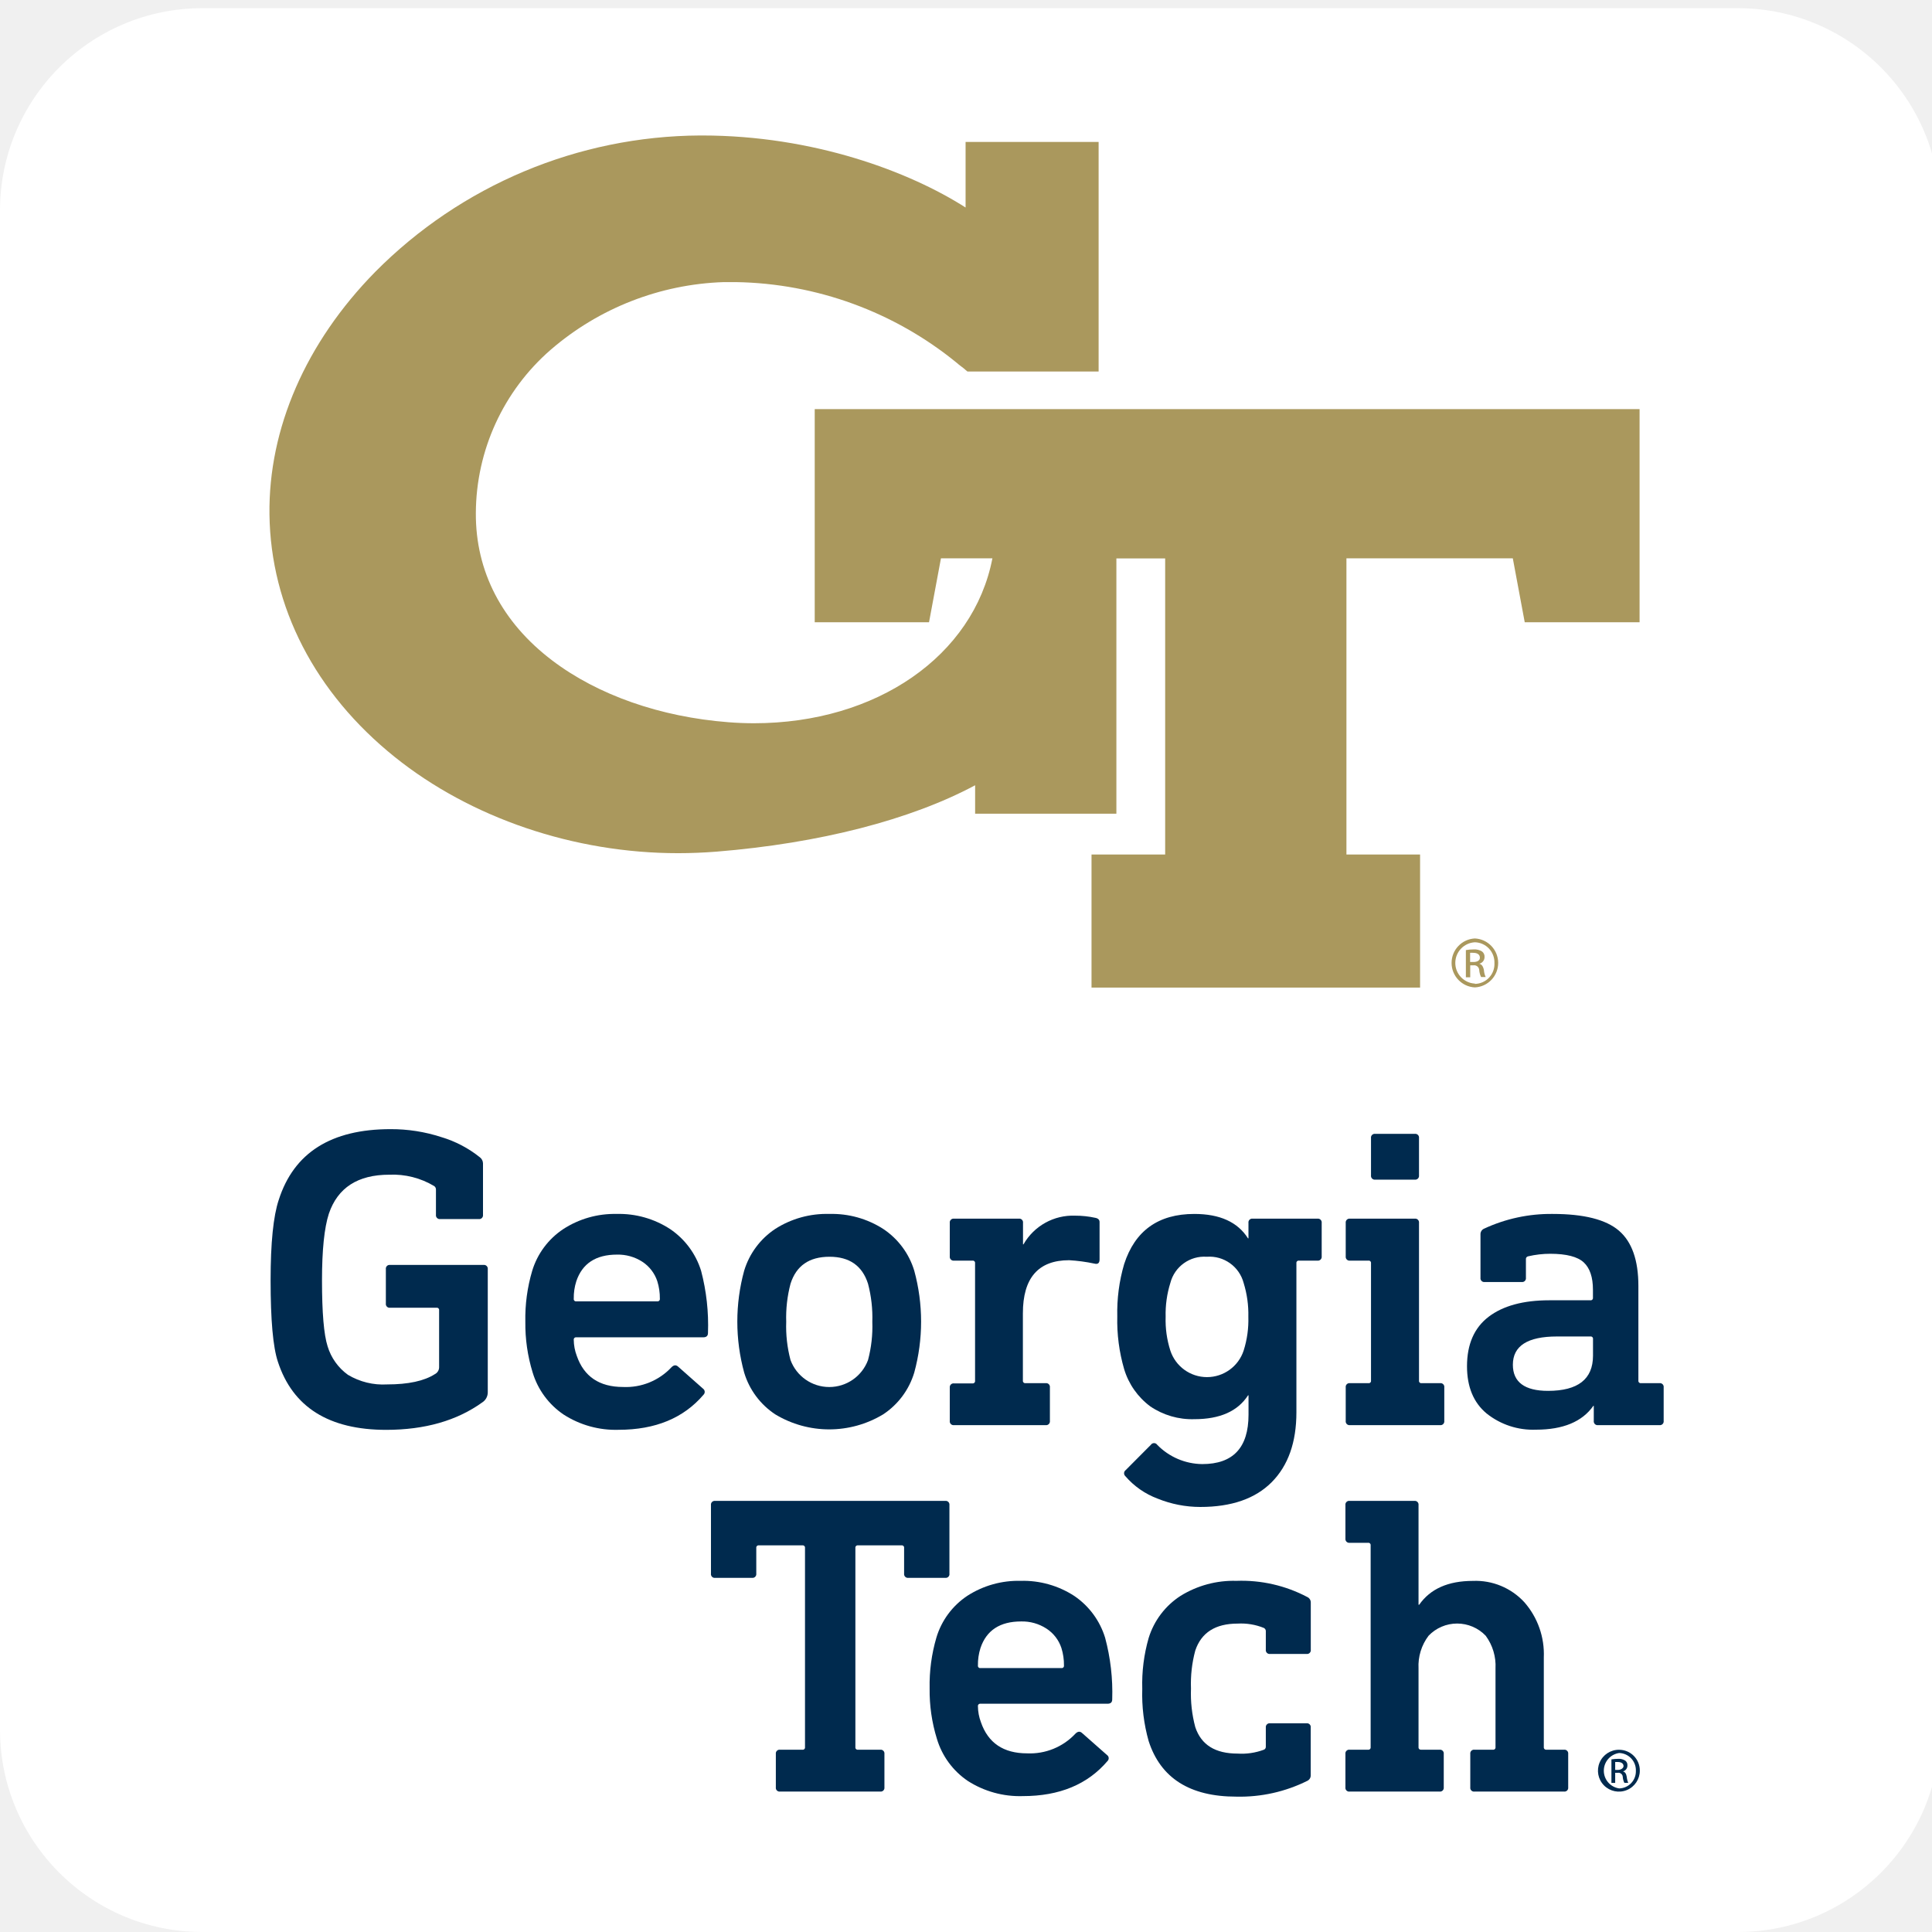
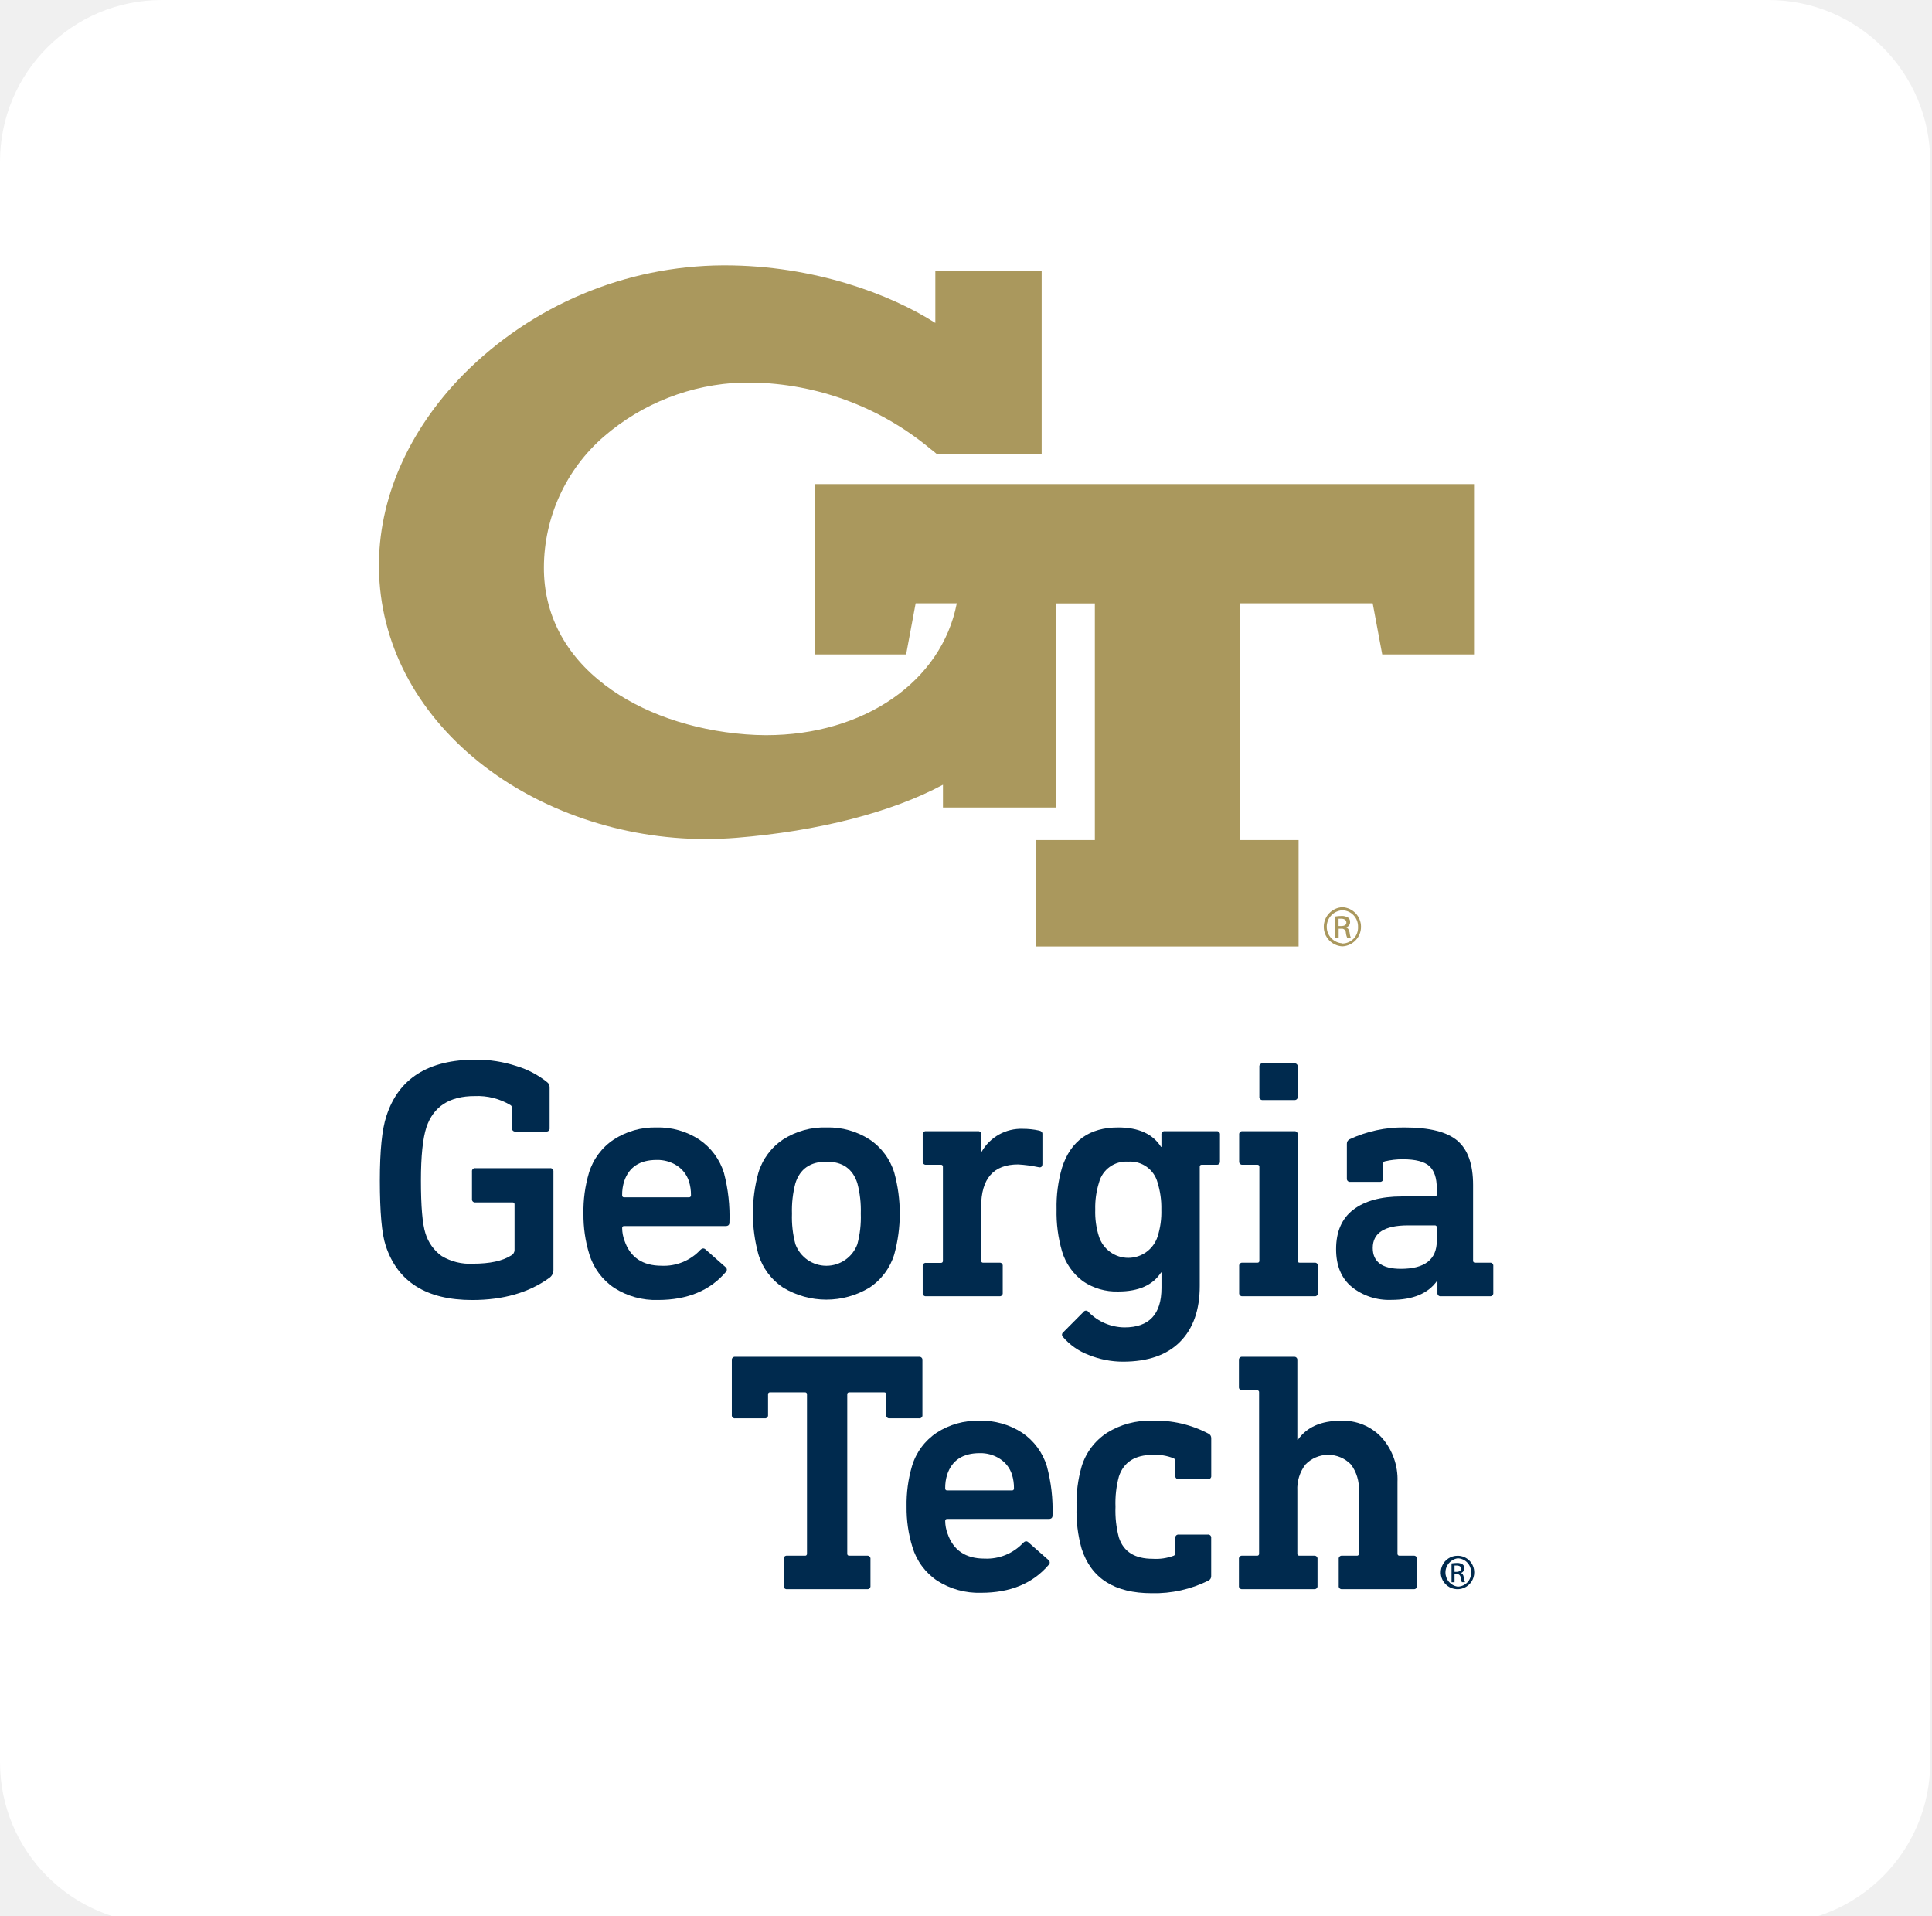
- <svg xmlns="http://www.w3.org/2000/svg" id="Layer_1" data-name="Layer 1" viewBox="0 0 324 324" version="1.1">
+ <svg xmlns="http://www.w3.org/2000/svg" id="Layer_1" data-name="Layer 1" viewBox="0 0 405.373 401.952" version="1.1" width="405.373" height="401.952">
  <defs id="defs4">
    <style id="style2">.cls-1{fill:#aa985d;}.cls-2{fill:#002a4e;}</style>
  </defs>
-   <rect style="fill:#ffffff;stroke-width:11.962;paint-order:stroke fill markers" id="rect1683" width="325.373" height="322.627" x="8.0819859e-08" y="1.373" ry="33.935" />
-   <path class="cls-1" d="M247.34,157.38h0a4.11,4.11,0,0,0,0,8.21,4.11,4.11,0,0,0,0-8.21Zm0,7.57a3.47,3.47,0,0,1,0-6.93h0a3.37,3.37,0,0,1,3.28,3.48A3.33,3.33,0,0,1,247.34,165Z" id="path6" />
-   <path class="cls-1" d="M248.07,161.62v0a1.14,1.14,0,0,0,.89-1.11,1.08,1.08,0,0,0-.42-.95,2.37,2.37,0,0,0-1.41-.34,7.6,7.6,0,0,0-1.3.11v4.56h.73v-2h.51a.85.85,0,0,1,1,.8,3.25,3.25,0,0,0,.31,1.16h.77a3.26,3.26,0,0,1-.29-1.13C248.74,162.06,248.47,161.7,248.07,161.62Zm-1-.29h-.53v-1.54a3.26,3.26,0,0,1,.53,0c.82,0,1.11.4,1.11.8C248.2,161.11,247.69,161.33,247.09,161.33Z" id="path8" />
-   <path class="cls-1" d="M117.72,23.82h0Z" id="path10" />
-   <path class="cls-1" d="M136.63,68.61v35.74H155.8l2-10.72h8.63c-3.16,16.35-19.42,27.66-40,27.66-1.41,0-2.84-.06-4.26-.17-11.41-.88-21.9-4.55-29.55-10.35-8.43-6.39-12.87-14.94-12.82-24.71A36.48,36.48,0,0,1,92.36,58.65a46.73,46.73,0,0,1,29-11.34c.69,0,1.39,0,2.08,0a60.08,60.08,0,0,1,37,13.53,9.8,9.8,0,0,0,.77.62,8.19,8.19,0,0,1,.73.59l.3.25h22V23.8H161.93v11c-9.39-6-25.46-12.08-44.21-12.08h-.31a77.26,77.26,0,0,0-54.5,22.89C51.29,57.44,45,71.88,45.19,86.29c.2,15.5,7.66,29.94,21,40.65,12.78,10.26,30.1,16.14,47.52,16.14,2.15,0,4.33-.09,6.48-.26,17.25-1.4,32.54-5.34,43.34-11.13l0,4.77h23.69V93.65h8.18V143.3H183.05v22.32h55.1V143.3H225.8V93.63h27.9l2,10.72h19.26V68.61ZM117.72,23.82h0Z" id="path12" />
-   <path class="cls-2" d="M65.5,189.36A27.11,27.11,0,0,1,74,190.69a19,19,0,0,1,6.5,3.41,1.3,1.3,0,0,1,.5,1v8.62a.64.64,0,0,1-.72.72H73.83a.64.64,0,0,1-.72-.72v-4.23a.69.69,0,0,0-.29-.58A13.48,13.48,0,0,0,65.28,197q-7.91,0-10.13,6.54Q54,207.1,54,214.71c0,5.42.31,9.1.94,11.07a9.13,9.13,0,0,0,3.41,4.78,11.47,11.47,0,0,0,6.57,1.61q5.31,0,8-1.72a1.3,1.3,0,0,0,.72-1.15v-9.56a.38.38,0,0,0-.43-.43H65.42a.63.63,0,0,1-.71-.72v-5.74a.63.63,0,0,1,.71-.72H81.08a.64.64,0,0,1,.72.72v20.61a2,2,0,0,1-.93,1.73q-6.39,4.59-16.09,4.6-14.45,0-18.18-11.43-1.22-3.66-1.22-13.65,0-9.41,1.37-13.5Q50.55,189.36,65.5,189.36Z" id="path14" />
-   <path class="cls-2" d="M103.4,203.58a15.65,15.65,0,0,1,9,2.55,13.14,13.14,0,0,1,5.18,7,35.88,35.88,0,0,1,1.15,10.42c0,.48-.27.72-.79.72H96.65a.38.38,0,0,0-.43.43,7.8,7.8,0,0,0,.5,2.66q1.8,5.23,7.76,5.24a10.46,10.46,0,0,0,8.12-3.3c.38-.39.74-.43,1.08-.15l4.23,3.74a.66.66,0,0,1,.08,1q-5,5.88-14.23,5.89a16.11,16.11,0,0,1-9.23-2.55,13.06,13.06,0,0,1-5.21-7.08,27.79,27.79,0,0,1-1.22-8.48,28.13,28.13,0,0,1,1.15-8.55,12.88,12.88,0,0,1,5.21-7A15.77,15.77,0,0,1,103.4,203.58Zm.07,6.82q-5.31,0-6.82,4.46a9.19,9.19,0,0,0-.43,2.94.38.38,0,0,0,.43.44h13.58a.39.39,0,0,0,.43-.44,9.47,9.47,0,0,0-.43-2.94,6.24,6.24,0,0,0-2.52-3.27A7.51,7.51,0,0,0,103.47,210.4Z" id="path16" />
-   <path class="cls-2" d="M139.11,203.58a15.91,15.91,0,0,1,9,2.51,12.88,12.88,0,0,1,5.21,7,32.36,32.36,0,0,1,0,17.1,12.81,12.81,0,0,1-5.21,7,17.51,17.51,0,0,1-18.1,0,12.81,12.81,0,0,1-5.21-7,32.36,32.36,0,0,1,0-17.1,12.88,12.88,0,0,1,5.21-7A16,16,0,0,1,139.11,203.58Zm0,7.18c-3.41,0-5.58,1.51-6.54,4.53a22.27,22.27,0,0,0-.72,6.39,21.92,21.92,0,0,0,.72,6.4,6.93,6.93,0,0,0,13,0,21.92,21.92,0,0,0,.72-6.4,22.27,22.27,0,0,0-.72-6.39Q144.13,210.76,139.11,210.76Z" id="path18" />
-   <path class="cls-2" d="M180.31,203.87a15.74,15.74,0,0,1,3.37.36c.48.09.72.33.72.71v6.26c0,.62-.28.86-.86.71a28.22,28.22,0,0,0-4.24-.57q-7.76,0-7.76,8.91v11.27a.39.39,0,0,0,.44.44h3.37a.63.63,0,0,1,.72.71v5.61a.64.64,0,0,1-.72.72H160a.64.64,0,0,1-.72-.72v-5.61A.63.63,0,0,1,160,232h3.09a.39.39,0,0,0,.43-.44V211.84a.38.38,0,0,0-.43-.43H160a.64.64,0,0,1-.72-.72v-5.6a.64.64,0,0,1,.72-.72h10.85a.63.63,0,0,1,.71.72v3.59h.08A9.55,9.55,0,0,1,180.31,203.87Z" id="path20" />
-   <path class="cls-2" d="M200.29,203.58q6.41,0,9,4.09h.08v-2.58a.63.63,0,0,1,.71-.72h10.85a.64.64,0,0,1,.72.72v5.6a.64.64,0,0,1-.72.72h-3.09a.38.38,0,0,0-.43.43v25q0,7.54-4.13,11.71t-12,4.17a19.08,19.08,0,0,1-7.15-1.4,13.24,13.24,0,0,1-5.42-3.78.65.65,0,0,1,.07-1L193,242.3a.64.64,0,0,1,1.07,0,10.7,10.7,0,0,0,7.55,3.23q7.75,0,7.76-8.26V234h-.08q-2.58,4-9,4a12.47,12.47,0,0,1-7.4-2.15,12.12,12.12,0,0,1-4.38-6.25,29.09,29.09,0,0,1-1.15-8.84,28.75,28.75,0,0,1,1.15-8.76Q191.24,203.58,200.29,203.58Zm2.09,7.18a5.88,5.88,0,0,0-6.11,4.39,17.49,17.49,0,0,0-.79,5.67,16.78,16.78,0,0,0,.79,5.68,6.47,6.47,0,0,0,12.29,0,17,17,0,0,0,.79-5.68,17.77,17.77,0,0,0-.79-5.67A5.93,5.93,0,0,0,202.38,210.76Z" id="path22" />
-   <path class="cls-2" d="M226.4,204.37h10.85a.64.64,0,0,1,.72.72v26.43a.38.38,0,0,0,.43.44h3.09a.63.63,0,0,1,.72.71v5.61a.64.64,0,0,1-.72.72H226.4a.64.64,0,0,1-.72-.72v-5.61a.63.63,0,0,1,.72-.71h3.09a.38.38,0,0,0,.43-.44V211.84a.38.38,0,0,0-.43-.43H226.4a.64.64,0,0,1-.72-.72v-5.6A.64.64,0,0,1,226.4,204.37Zm4.24-14.22h6.61a.63.63,0,0,1,.72.71v6.25a.64.64,0,0,1-.72.72h-6.61a.64.64,0,0,1-.72-.72v-6.25A.63.63,0,0,1,230.64,190.15Z" id="path24" />
-   <path class="cls-2" d="M260.39,203.58q7.83,0,11.1,2.8t3.27,9.27v15.87a.39.39,0,0,0,.43.44h3.09a.63.63,0,0,1,.72.71v5.61a.64.64,0,0,1-.72.72H268a.64.64,0,0,1-.72-.72v-2.52h-.07q-2.81,4-9.63,4a12.47,12.47,0,0,1-8.29-2.73q-3.27-2.73-3.27-7.91c0-3.68,1.21-6.45,3.62-8.29s5.81-2.77,10.17-2.77h6.9a.38.38,0,0,0,.43-.43V216.3q0-3.17-1.55-4.6T260,210.26a16.39,16.39,0,0,0-3.74.43.45.45,0,0,0-.36.51v3.08a.64.64,0,0,1-.72.72H249a.64.64,0,0,1-.72-.72V207a1,1,0,0,1,.58-.94A26.54,26.54,0,0,1,260.39,203.58Zm6.33,20.55h-5.61q-7.4,0-7.4,4.74c0,2.92,2,4.38,5.89,4.38q7.54,0,7.55-5.89v-2.8A.38.38,0,0,0,266.72,224.13Z" id="path26" />
-   <path class="cls-2" d="M119.92,251.7h38.59a.63.63,0,0,1,.71.71v11.48a.63.63,0,0,1-.71.72h-6.17a.64.64,0,0,1-.72-.72v-4.3a.38.38,0,0,0-.43-.43h-7.31a.38.38,0,0,0-.43.43V293a.38.38,0,0,0,.43.43h3.73a.63.63,0,0,1,.71.71v5.6a.63.63,0,0,1-.71.71H130.82a.63.63,0,0,1-.71-.71v-5.6a.63.63,0,0,1,.71-.71h3.73A.38.38,0,0,0,135,293V259.59a.38.38,0,0,0-.43-.43h-7.31a.38.38,0,0,0-.43.43v4.3a.64.64,0,0,1-.72.72h-6.17a.63.63,0,0,1-.71-.72V252.41A.63.63,0,0,1,119.92,251.7Z" id="path28" />
-   <path class="cls-2" d="M171.17,265.11a15.71,15.71,0,0,1,9,2.54,13.12,13.12,0,0,1,5.16,7A35.35,35.35,0,0,1,186.52,285c0,.48-.26.72-.79.72h-21.3a.38.38,0,0,0-.43.43,7.8,7.8,0,0,0,.5,2.66q1.8,5.23,7.75,5.23a10.43,10.43,0,0,0,8.1-3.3c.38-.38.74-.43,1.08-.14l4.23,3.73a.65.65,0,0,1,.07,1q-5,5.88-14.2,5.88a16.15,16.15,0,0,1-9.22-2.54,13,13,0,0,1-5.19-7.07,27.35,27.35,0,0,1-1.22-8.46,28.28,28.28,0,0,1,1.14-8.53,12.82,12.82,0,0,1,5.2-7A15.76,15.76,0,0,1,171.17,265.11Zm.07,6.81c-3.53,0-5.81,1.48-6.81,4.45a9.19,9.19,0,0,0-.43,2.94.38.38,0,0,0,.43.43H178a.38.38,0,0,0,.43-.43,9.47,9.47,0,0,0-.43-2.94,6.18,6.18,0,0,0-2.52-3.26A7.47,7.47,0,0,0,171.24,271.92Z" id="path30" />
-   <path class="cls-2" d="M207.35,265.11a23.62,23.62,0,0,1,11.9,2.72,1,1,0,0,1,.57.94v7.88a.63.63,0,0,1-.71.72H213a.64.64,0,0,1-.72-.72V273.5a.59.59,0,0,0-.35-.5,10.21,10.21,0,0,0-4.38-.72c-3.73,0-6.09,1.51-7.1,4.52a21.32,21.32,0,0,0-.72,6.38,21.74,21.74,0,0,0,.72,6.46c1,3,3.37,4.44,7.1,4.44a10.63,10.63,0,0,0,4.38-.64.51.51,0,0,0,.35-.51v-3.22A.64.64,0,0,1,213,289h6.1a.63.63,0,0,1,.71.72v8a1,1,0,0,1-.57.93,25.37,25.37,0,0,1-11.9,2.65q-11.7,0-14.71-9.32a28.83,28.83,0,0,1-1.07-8.75,27.89,27.89,0,0,1,1.07-8.53,12.94,12.94,0,0,1,5.35-7.07A16.87,16.87,0,0,1,207.35,265.11Z" id="path32" />
-   <path class="cls-2" d="M226.35,251.7h10.83a.63.63,0,0,1,.71.71v16.71H238q2.79-4,9-4a11.1,11.1,0,0,1,8.64,3.58,13.22,13.22,0,0,1,3.26,9.26V293a.39.39,0,0,0,.44.43h2.94a.63.63,0,0,1,.71.71v5.6a.63.63,0,0,1-.71.71H247.29a.63.63,0,0,1-.72-.71v-5.6a.63.63,0,0,1,.72-.71h3.08a.38.38,0,0,0,.43-.43v-13.2a8.5,8.5,0,0,0-1.65-5.49,6.63,6.63,0,0,0-9.57,0,8.34,8.34,0,0,0-1.69,5.49V293a.39.39,0,0,0,.43.43h3.09a.63.63,0,0,1,.71.71v5.6a.63.63,0,0,1-.71.71H226.35a.63.63,0,0,1-.72-.71v-5.6a.63.63,0,0,1,.72-.71h3.08a.38.38,0,0,0,.43-.43V259.16a.38.38,0,0,0-.43-.43h-3.08a.64.64,0,0,1-.72-.72v-5.6A.63.63,0,0,1,226.35,251.7Z" id="path34" />
-   <path class="cls-2" d="M271.54,293.44h0a3.51,3.51,0,1,0,3.46,3.5A3.47,3.47,0,0,0,271.52,293.44Zm0,6.48a3,3,0,0,1,0-5.94h0a2.89,2.89,0,0,1,2.8,3A2.86,2.86,0,0,1,271.54,299.92Z" id="path36" />
-   <path class="cls-2" d="M272.16,297.07v0a1,1,0,0,0,.76-1,.91.91,0,0,0-.36-.81,2,2,0,0,0-1.21-.3,8,8,0,0,0-1.11.09V299h.63V297.3h.43a.73.73,0,0,1,.84.69,2.69,2.69,0,0,0,.27,1h.65a3.37,3.37,0,0,1-.25-1C272.73,297.44,272.5,297.13,272.16,297.07Zm-.84-.25h-.45v-1.33a3.79,3.79,0,0,1,.45,0c.7,0,.95.35.95.69S271.83,296.82,271.32,296.82Z" id="path38" />
+   <rect style="fill:#ffffff;stroke-width:11.962;paint-order:stroke fill markers" id="rect1683" width="405" height="403.627" x="0" y="0" ry="33.935" />
+   <path class="cls-1" d="m 281.662,190.329 v 0 a 4.11,4.11 0 0 0 0,8.21 4.11,4.11 0 0 0 0,-8.21 z m 0,7.57 a 3.47,3.47 0 0 1 0,-6.93 v 0 a 3.37,3.37 0 0 1 3.28,3.48 3.33,3.33 0 0 1 -3.28,3.5 z" id="path6" />
+   <path class="cls-1" d="m 282.392,194.569 v 0 a 1.14,1.14 0 0 0 0.89,-1.11 1.08,1.08 0 0 0 -0.42,-0.95 2.37,2.37 0 0 0 -1.41,-0.34 7.6,7.6 0 0 0 -1.3,0.11 v 4.56 h 0.73 v -2 h 0.51 a 0.85,0.85 0 0 1 1,0.8 3.25,3.25 0 0 0 0.31,1.16 h 0.77 a 3.26,3.26 0 0 1 -0.29,-1.13 c -0.12,-0.66 -0.39,-1.02 -0.79,-1.1 z m -1,-0.29 h -0.53 v -1.54 a 3.26,3.26 0 0 1 0.53,0 c 0.82,0 1.11,0.4 1.11,0.8 0.02,0.52 -0.49,0.74 -1.09,0.74 z" id="path8" />
+   <path class="cls-1" d="M 152.042,56.769 Z" id="path10" />
+   <path class="cls-1" d="m 170.952,101.559 v 35.74 h 19.17 l 2,-10.72 h 8.63 c -3.16,16.35 -19.42,27.66 -40,27.66 -1.41,0 -2.84,-0.06 -4.26,-0.17 -11.41,-0.88 -21.9,-4.55 -29.55,-10.35 -8.43,-6.39 -12.87,-14.94 -12.82,-24.71 a 36.48,36.48 0 0 1 12.56,-27.41 46.73,46.73 0 0 1 29,-11.34 c 0.69,0 1.39,0 2.08,0 a 60.08,60.08 0 0 1 37,13.53 9.8,9.8 0 0 0 0.77,0.62 8.19,8.19 0 0 1 0.73,0.59 l 0.3,0.25 h 22 v -38.5 h -22.31 v 11 c -9.39,-6 -25.46,-12.08 -44.21,-12.08 h -0.31 a 77.26,77.26 0 0 0 -54.5,22.89 c -11.62,11.83 -17.91,26.27 -17.72,40.68 0.2,15.5 7.66,29.94 21,40.65 12.78,10.26 30.1,16.14 47.52,16.14 2.15,0 4.33,-0.09 6.48,-0.26 17.25,-1.4 32.54,-5.34 43.34,-11.13 v 4.77 h 23.69 v -42.81 h 8.18 v 49.65 h -12.35 v 22.32 h 55.1 v -22.32 h -12.35 v -49.67 h 27.9 l 2,10.72 h 19.26 v -35.74 z m -18.91,-44.79 z" id="path12" />
+   <path class="cls-2" d="m 99.822,222.309 a 27.11,27.11 0 0 1 8.5,1.33 19,19 0 0 1 6.5,3.41 1.3,1.3 0 0 1 0.5,1 v 8.62 a 0.64,0.64 0 0 1 -0.72,0.72 h -6.45 a 0.64,0.64 0 0 1 -0.72,-0.72 v -4.23 a 0.69,0.69 0 0 0 -0.29,-0.58 13.48,13.48 0 0 0 -7.54,-1.91 q -7.91,0 -10.13,6.54 -1.15,3.56 -1.15,11.17 c 0,5.42 0.31,9.1 0.94,11.07 a 9.13,9.13 0 0 0 3.41,4.78 11.47,11.47 0 0 0 6.57,1.61 q 5.31,0 8,-1.72 a 1.3,1.3 0 0 0 0.72,-1.15 v -9.56 a 0.38,0.38 0 0 0 -0.43,-0.43 h -7.79 a 0.63,0.63 0 0 1 -0.71,-0.72 v -5.74 a 0.63,0.63 0 0 1 0.71,-0.72 h 15.66 a 0.64,0.64 0 0 1 0.72,0.72 v 20.61 a 2,2 0 0 1 -0.93,1.73 q -6.39,4.59 -16.09,4.6 -14.45,0 -18.18,-11.43 -1.22,-3.66 -1.22,-13.65 0,-9.41 1.37,-13.5 3.8,-11.85 18.75,-11.85 z" id="path14" />
+   <path class="cls-2" d="m 137.722,236.529 a 15.65,15.65 0 0 1 9,2.55 13.14,13.14 0 0 1 5.18,7 35.88,35.88 0 0 1 1.15,10.42 c 0,0.48 -0.27,0.72 -0.79,0.72 h -21.29 a 0.38,0.38 0 0 0 -0.43,0.43 7.8,7.8 0 0 0 0.5,2.66 q 1.8,5.23 7.76,5.24 a 10.46,10.46 0 0 0 8.12,-3.3 c 0.38,-0.39 0.74,-0.43 1.08,-0.15 l 4.23,3.74 a 0.66,0.66 0 0 1 0.08,1 q -5,5.88 -14.23,5.89 a 16.11,16.11 0 0 1 -9.23,-2.55 13.06,13.06 0 0 1 -5.21,-7.08 27.79,27.79 0 0 1 -1.22,-8.48 28.13,28.13 0 0 1 1.15,-8.55 12.88,12.88 0 0 1 5.21,-7 15.77,15.77 0 0 1 8.94,-2.54 z m 0.07,6.82 q -5.31,0 -6.82,4.46 a 9.19,9.19 0 0 0 -0.43,2.94 0.38,0.38 0 0 0 0.43,0.44 h 13.58 a 0.39,0.39 0 0 0 0.43,-0.44 9.47,9.47 0 0 0 -0.43,-2.94 6.24,6.24 0 0 0 -2.52,-3.27 7.51,7.51 0 0 0 -4.24,-1.19 z" id="path16" />
+   <path class="cls-2" d="m 173.432,236.529 a 15.91,15.91 0 0 1 9,2.51 12.88,12.88 0 0 1 5.21,7 32.36,32.36 0 0 1 0,17.1 12.81,12.81 0 0 1 -5.21,7 17.51,17.51 0 0 1 -18.1,0 12.81,12.81 0 0 1 -5.21,-7 32.36,32.36 0 0 1 0,-17.1 12.88,12.88 0 0 1 5.21,-7 16,16 0 0 1 9.1,-2.51 z m 0,7.18 c -3.41,0 -5.58,1.51 -6.54,4.53 a 22.27,22.27 0 0 0 -0.72,6.39 21.92,21.92 0 0 0 0.72,6.4 6.93,6.93 0 0 0 13,0 21.92,21.92 0 0 0 0.72,-6.4 22.27,22.27 0 0 0 -0.72,-6.39 q -1.44,-4.53 -6.46,-4.53 z" id="path18" />
+   <path class="cls-2" d="m 214.632,236.819 a 15.74,15.74 0 0 1 3.37,0.36 c 0.48,0.09 0.72,0.33 0.72,0.71 v 6.26 c 0,0.62 -0.28,0.86 -0.86,0.71 a 28.22,28.22 0 0 0 -4.24,-0.57 q -7.76,0 -7.76,8.91 v 11.27 a 0.39,0.39 0 0 0 0.44,0.44 h 3.37 a 0.63,0.63 0 0 1 0.72,0.71 v 5.61 a 0.64,0.64 0 0 1 -0.72,0.72 h -15.35 a 0.64,0.64 0 0 1 -0.72,-0.72 v -5.61 a 0.63,0.63 0 0 1 0.72,-0.67 h 3.09 a 0.39,0.39 0 0 0 0.43,-0.44 v -19.72 a 0.38,0.38 0 0 0 -0.43,-0.43 h -3.09 a 0.64,0.64 0 0 1 -0.72,-0.72 v -5.6 a 0.64,0.64 0 0 1 0.72,-0.72 h 10.85 a 0.63,0.63 0 0 1 0.71,0.72 v 3.59 h 0.08 a 9.55,9.55 0 0 1 8.67,-4.81 z" id="path20" />
+   <path class="cls-2" d="m 234.612,236.529 q 6.41,0 9,4.09 h 0.08 v -2.58 a 0.63,0.63 0 0 1 0.71,-0.72 h 10.85 a 0.64,0.64 0 0 1 0.72,0.72 v 5.6 a 0.64,0.64 0 0 1 -0.72,0.72 h -3.09 a 0.38,0.38 0 0 0 -0.43,0.43 v 25 q 0,7.54 -4.13,11.71 -4.13,4.17 -12,4.17 a 19.08,19.08 0 0 1 -7.15,-1.4 13.24,13.24 0 0 1 -5.42,-3.78 0.65,0.65 0 0 1 0.07,-1 l 4.22,-4.24 a 0.64,0.64 0 0 1 1.07,0 10.7,10.7 0 0 0 7.55,3.23 q 7.75,0 7.76,-8.26 v -3.27 h -0.08 q -2.58,4 -9,4 a 12.47,12.47 0 0 1 -7.4,-2.15 12.12,12.12 0 0 1 -4.38,-6.25 29.09,29.09 0 0 1 -1.15,-8.84 28.75,28.75 0 0 1 1.15,-8.76 q 2.72,-8.42 11.77,-8.42 z m 2.09,7.18 a 5.88,5.88 0 0 0 -6.11,4.39 17.49,17.49 0 0 0 -0.79,5.67 16.78,16.78 0 0 0 0.79,5.68 6.47,6.47 0 0 0 12.29,0 17,17 0 0 0 0.79,-5.68 17.77,17.77 0 0 0 -0.79,-5.67 5.93,5.93 0 0 0 -6.18,-4.39 z" id="path22" />
+   <path class="cls-2" d="m 260.722,237.319 h 10.85 a 0.64,0.64 0 0 1 0.72,0.72 v 26.43 a 0.38,0.38 0 0 0 0.43,0.44 h 3.09 a 0.63,0.63 0 0 1 0.72,0.71 v 5.61 a 0.64,0.64 0 0 1 -0.72,0.72 h -15.09 a 0.64,0.64 0 0 1 -0.72,-0.72 v -5.61 a 0.63,0.63 0 0 1 0.72,-0.71 h 3.09 a 0.38,0.38 0 0 0 0.43,-0.44 v -19.68 a 0.38,0.38 0 0 0 -0.43,-0.43 h -3.09 a 0.64,0.64 0 0 1 -0.72,-0.72 v -5.6 a 0.64,0.64 0 0 1 0.72,-0.72 z m 4.24,-14.22 h 6.61 a 0.63,0.63 0 0 1 0.72,0.71 v 6.25 a 0.64,0.64 0 0 1 -0.72,0.72 h -6.61 a 0.64,0.64 0 0 1 -0.72,-0.72 v -6.25 a 0.63,0.63 0 0 1 0.72,-0.71 z" id="path24" />
+   <path class="cls-2" d="m 294.712,236.529 q 7.83,0 11.1,2.8 3.27,2.8 3.27,9.27 v 15.87 a 0.39,0.39 0 0 0 0.43,0.44 h 3.09 a 0.63,0.63 0 0 1 0.72,0.71 v 5.61 a 0.64,0.64 0 0 1 -0.72,0.72 h -10.28 a 0.64,0.64 0 0 1 -0.72,-0.72 v -2.52 h -0.07 q -2.81,4 -9.63,4 a 12.47,12.47 0 0 1 -8.29,-2.73 q -3.27,-2.73 -3.27,-7.91 c 0,-3.68 1.21,-6.45 3.62,-8.29 2.41,-1.84 5.81,-2.77 10.17,-2.77 h 6.9 a 0.38,0.38 0 0 0 0.43,-0.43 v -1.33 q 0,-3.17 -1.55,-4.6 -1.55,-1.43 -5.59,-1.44 a 16.39,16.39 0 0 0 -3.74,0.43 0.45,0.45 0 0 0 -0.36,0.51 v 3.08 a 0.64,0.64 0 0 1 -0.72,0.72 h -6.18 a 0.64,0.64 0 0 1 -0.72,-0.72 v -7.28 a 1,1 0 0 1 0.58,-0.94 26.54,26.54 0 0 1 11.53,-2.48 z m 6.33,20.55 h -5.61 q -7.4,0 -7.4,4.74 c 0,2.92 2,4.38 5.89,4.38 q 7.54,0 7.55,-5.89 v -2.8 a 0.38,0.38 0 0 0 -0.43,-0.43 z" id="path26" />
+   <path class="cls-2" d="m 154.242,284.649 h 38.59 a 0.63,0.63 0 0 1 0.71,0.71 v 11.48 a 0.63,0.63 0 0 1 -0.71,0.72 h -6.17 a 0.64,0.64 0 0 1 -0.72,-0.72 v -4.3 a 0.38,0.38 0 0 0 -0.43,-0.43 h -7.31 a 0.38,0.38 0 0 0 -0.43,0.43 v 33.41 a 0.38,0.38 0 0 0 0.43,0.43 h 3.73 a 0.63,0.63 0 0 1 0.71,0.71 v 5.6 a 0.63,0.63 0 0 1 -0.71,0.71 h -16.79 a 0.63,0.63 0 0 1 -0.71,-0.71 v -5.6 a 0.63,0.63 0 0 1 0.71,-0.71 h 3.73 a 0.38,0.38 0 0 0 0.45,-0.43 v -33.41 a 0.38,0.38 0 0 0 -0.43,-0.43 h -7.31 a 0.38,0.38 0 0 0 -0.43,0.43 v 4.3 a 0.64,0.64 0 0 1 -0.72,0.72 h -6.17 a 0.63,0.63 0 0 1 -0.71,-0.72 v -11.48 a 0.63,0.63 0 0 1 0.69,-0.71 z" id="path28" />
+   <path class="cls-2" d="m 205.492,298.059 a 15.71,15.71 0 0 1 9,2.54 13.12,13.12 0 0 1 5.16,7 35.35,35.35 0 0 1 1.19,10.35 c 0,0.48 -0.26,0.72 -0.79,0.72 h -21.3 a 0.38,0.38 0 0 0 -0.43,0.43 7.8,7.8 0 0 0 0.5,2.66 q 1.8,5.23 7.75,5.23 a 10.43,10.43 0 0 0 8.1,-3.3 c 0.38,-0.38 0.74,-0.43 1.08,-0.14 l 4.23,3.73 a 0.65,0.65 0 0 1 0.07,1 q -5,5.88 -14.2,5.88 a 16.15,16.15 0 0 1 -9.22,-2.54 13,13 0 0 1 -5.19,-7.07 27.35,27.35 0 0 1 -1.22,-8.46 28.28,28.28 0 0 1 1.14,-8.53 12.82,12.82 0 0 1 5.2,-7 15.76,15.76 0 0 1 8.93,-2.5 z m 0.07,6.81 c -3.53,0 -5.81,1.48 -6.81,4.45 a 9.19,9.19 0 0 0 -0.43,2.94 0.38,0.38 0 0 0 0.43,0.43 h 13.57 a 0.38,0.38 0 0 0 0.43,-0.43 9.47,9.47 0 0 0 -0.43,-2.94 6.18,6.18 0 0 0 -2.52,-3.26 7.47,7.47 0 0 0 -4.24,-1.19 z" id="path30" />
+   <path class="cls-2" d="m 241.672,298.059 a 23.62,23.62 0 0 1 11.9,2.72 1,1 0 0 1 0.57,0.94 v 7.88 a 0.63,0.63 0 0 1 -0.71,0.72 h -6.11 a 0.64,0.64 0 0 1 -0.72,-0.72 v -3.15 a 0.59,0.59 0 0 0 -0.35,-0.5 10.21,10.21 0 0 0 -4.38,-0.72 c -3.73,0 -6.09,1.51 -7.1,4.52 a 21.32,21.32 0 0 0 -0.72,6.38 21.74,21.74 0 0 0 0.72,6.46 c 1,3 3.37,4.44 7.1,4.44 a 10.63,10.63 0 0 0 4.38,-0.64 0.51,0.51 0 0 0 0.35,-0.51 v -3.22 a 0.64,0.64 0 0 1 0.72,-0.71 h 6.1 a 0.63,0.63 0 0 1 0.71,0.72 v 8 a 1,1 0 0 1 -0.57,0.93 25.37,25.37 0 0 1 -11.9,2.65 q -11.7,0 -14.71,-9.32 a 28.83,28.83 0 0 1 -1.07,-8.75 27.89,27.89 0 0 1 1.07,-8.53 12.94,12.94 0 0 1 5.35,-7.07 16.87,16.87 0 0 1 9.37,-2.52 z" id="path32" />
+   <path class="cls-2" d="m 260.672,284.649 h 10.83 a 0.63,0.63 0 0 1 0.71,0.71 v 16.71 h 0.11 q 2.79,-4 9,-4 a 11.1,11.1 0 0 1 8.64,3.58 13.22,13.22 0 0 1 3.26,9.26 v 15.04 a 0.39,0.39 0 0 0 0.44,0.43 h 2.94 a 0.63,0.63 0 0 1 0.71,0.71 v 5.6 a 0.63,0.63 0 0 1 -0.71,0.71 h -14.99 a 0.63,0.63 0 0 1 -0.72,-0.71 v -5.6 a 0.63,0.63 0 0 1 0.72,-0.71 h 3.08 a 0.38,0.38 0 0 0 0.43,-0.43 v -13.2 a 8.5,8.5 0 0 0 -1.65,-5.49 6.63,6.63 0 0 0 -9.57,0 8.34,8.34 0 0 0 -1.69,5.49 v 13.2 a 0.39,0.39 0 0 0 0.43,0.43 h 3.09 a 0.63,0.63 0 0 1 0.71,0.71 v 5.6 a 0.63,0.63 0 0 1 -0.71,0.71 h -15.06 a 0.63,0.63 0 0 1 -0.72,-0.71 v -5.6 a 0.63,0.63 0 0 1 0.72,-0.71 h 3.08 a 0.38,0.38 0 0 0 0.43,-0.43 v -33.84 a 0.38,0.38 0 0 0 -0.43,-0.43 h -3.08 a 0.64,0.64 0 0 1 -0.72,-0.72 v -5.6 a 0.63,0.63 0 0 1 0.72,-0.71 z" id="path34" />
+   <path class="cls-2" d="m 305.862,326.389 v 0 a 3.51,3.51 0 1 0 3.46,3.5 3.47,3.47 0 0 0 -3.48,-3.5 z m 0,6.48 a 3,3 0 0 1 0,-5.94 v 0 a 2.89,2.89 0 0 1 2.8,3 2.86,2.86 0 0 1 -2.8,2.94 z" id="path36" />
+   <path class="cls-2" d="m 306.482,330.019 v 0 a 1,1 0 0 0 0.76,-1 0.91,0.91 0 0 0 -0.36,-0.81 2,2 0 0 0 -1.21,-0.3 8,8 0 0 0 -1.11,0.09 v 3.95 h 0.63 v -1.7 h 0.43 a 0.73,0.73 0 0 1 0.84,0.69 2.69,2.69 0 0 0 0.27,1 h 0.65 a 3.37,3.37 0 0 1 -0.25,-1 c -0.08,-0.55 -0.31,-0.86 -0.65,-0.92 z m -0.84,-0.25 h -0.45 v -1.33 a 3.79,3.79 0 0 1 0.45,0 c 0.7,0 0.95,0.35 0.95,0.69 0,0.34 -0.44,0.64 -0.95,0.64 z" id="path38" />
</svg>
